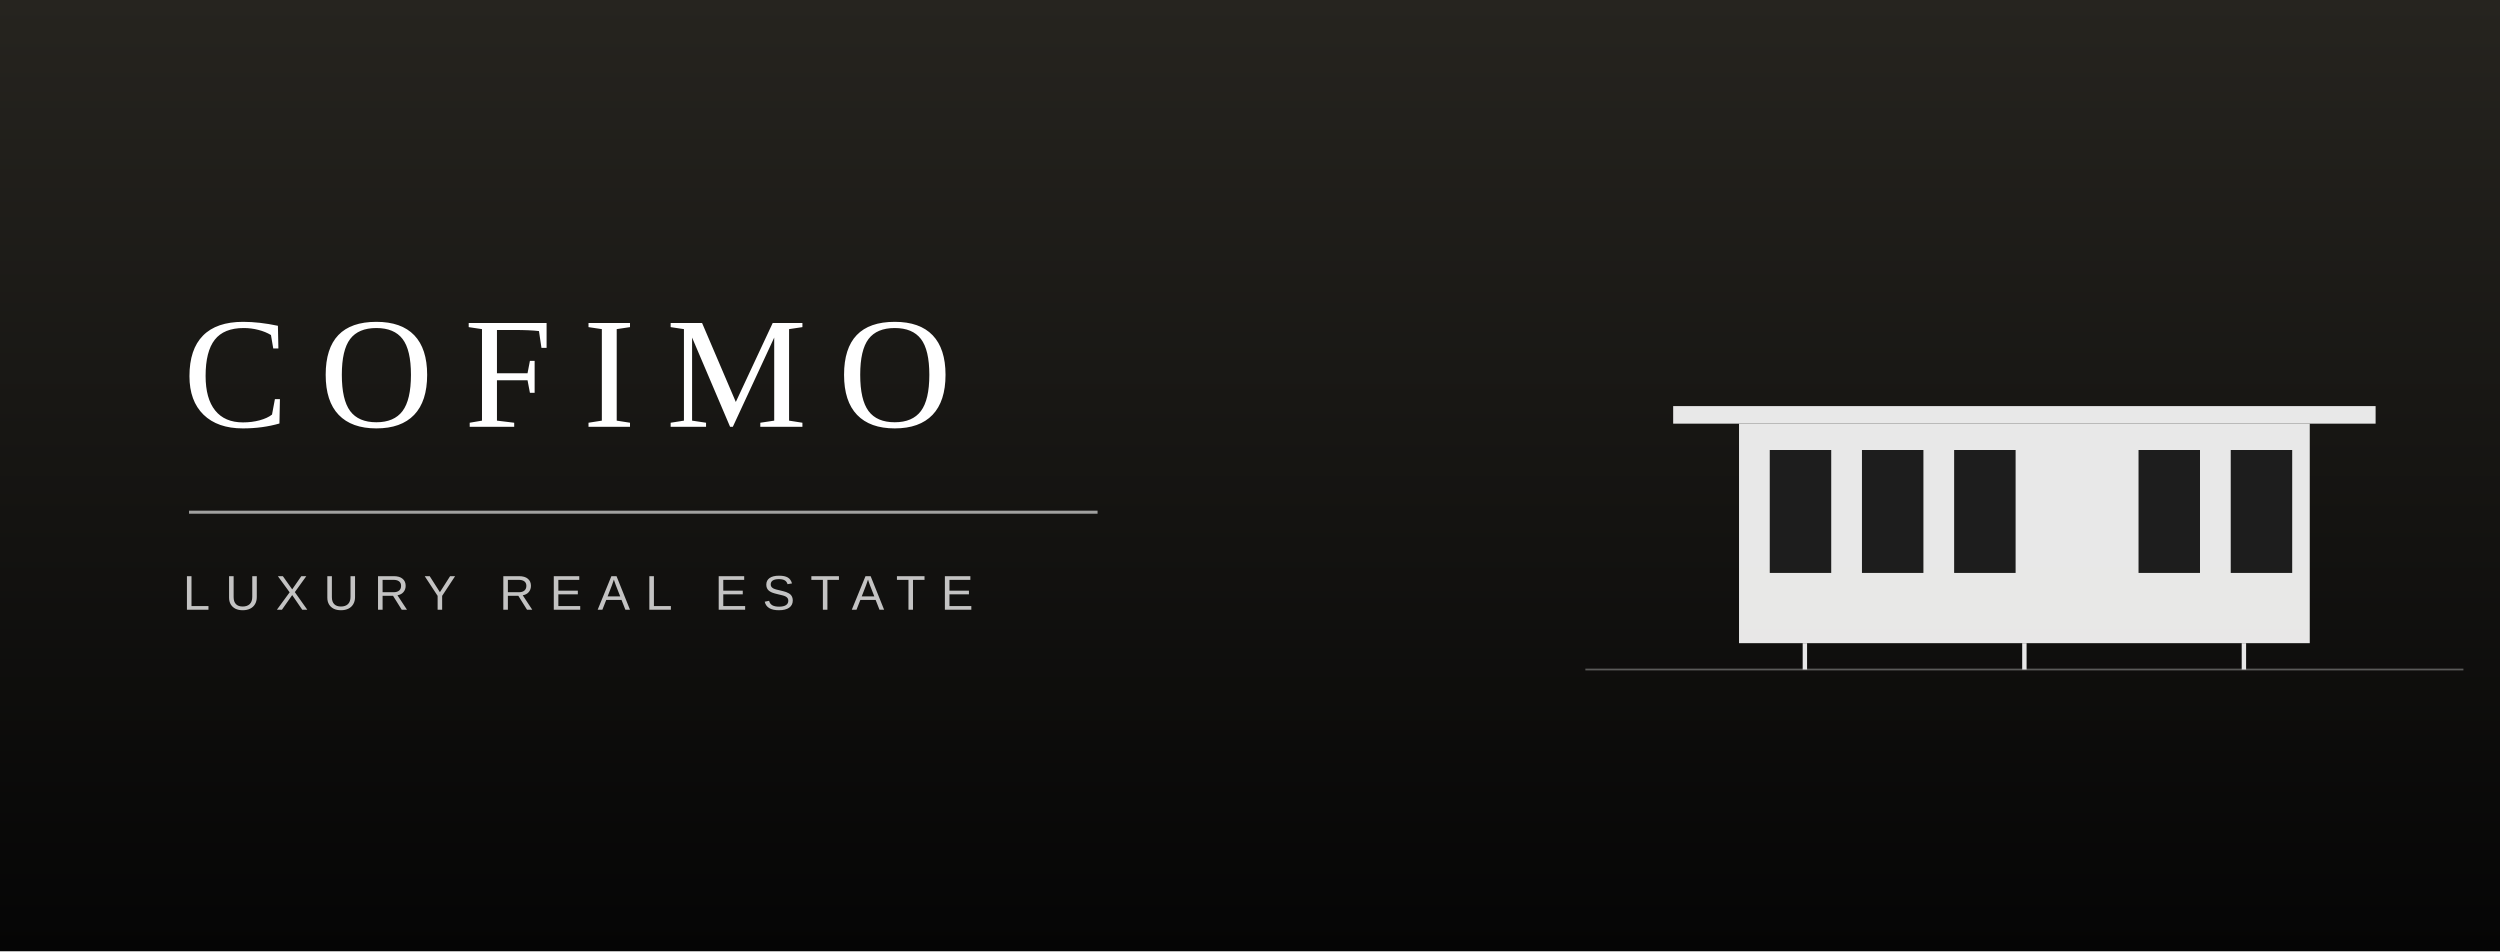
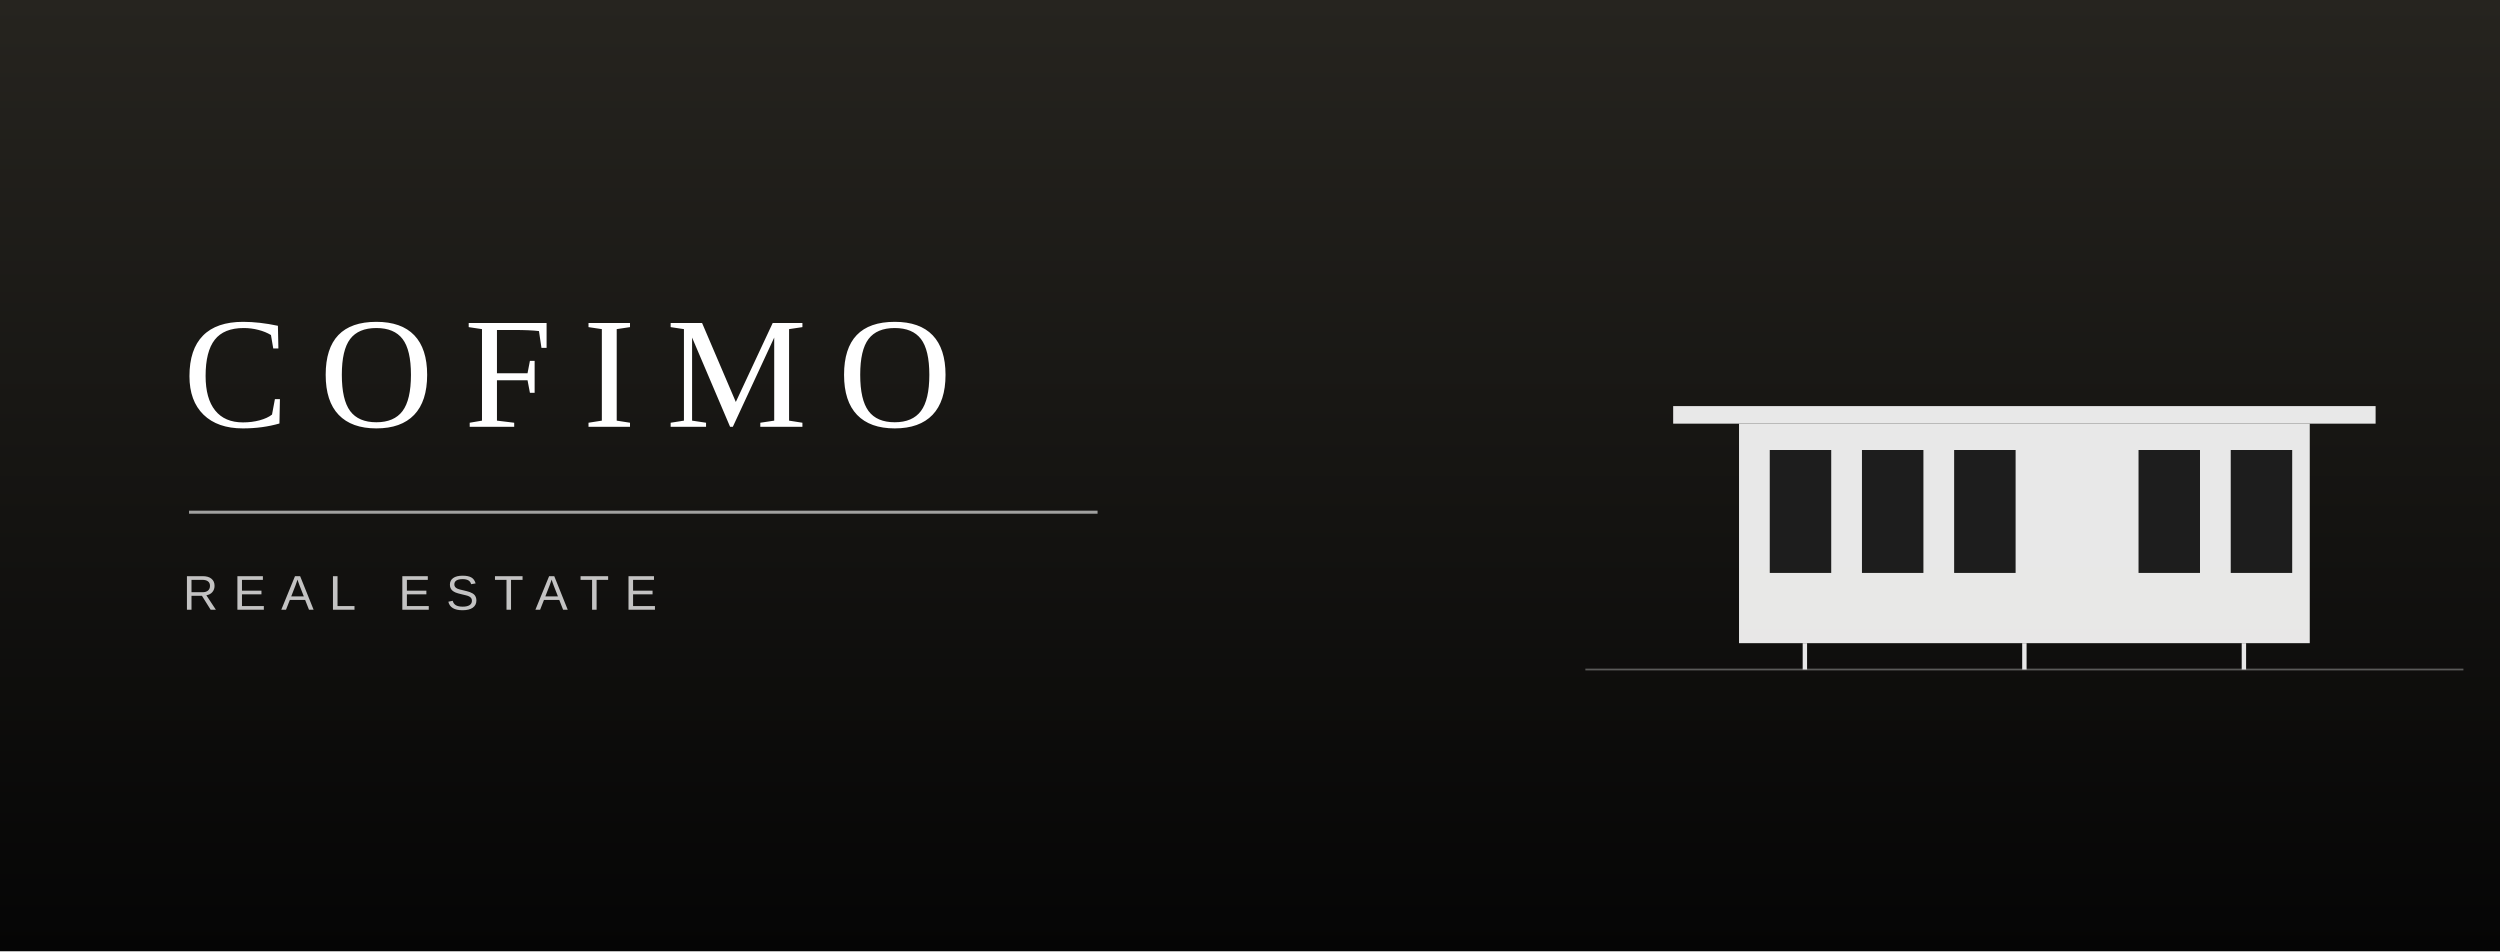
<svg xmlns="http://www.w3.org/2000/svg" width="820" height="312" viewBox="0 0 820 312">
  <defs>
    <linearGradient id="sky" x1="0" y1="0" x2="0" y2="1">
      <stop offset="0%" stop-color="#26241F" />
      <stop offset="100%" stop-color="#050505" />
    </linearGradient>
  </defs>
  <rect width="820" height="312" fill="url(#sky)" />
  <g transform="translate(520,90) scale(0.72)" opacity="0.9">
    <line x1="0" y1="180" x2="400" y2="180" stroke="#FFFFFF" stroke-width="0.8" opacity="0.35" />
    <rect x="99" y="168" width="2" height="12" fill="#FFFFFF" />
    <rect x="199" y="168" width="2" height="12" fill="#FFFFFF" />
    <rect x="299" y="168" width="2" height="12" fill="#FFFFFF" />
    <rect x="40" y="60" width="320" height="8" fill="#FFFFFF" />
    <rect x="70" y="68" width="260" height="100" fill="#FFFFFF" />
    <g fill="#050505" opacity="0.9">
      <rect x="84" y="80" width="28" height="56" />
      <rect x="126" y="80" width="28" height="56" />
      <rect x="168" y="80" width="28" height="56" />
      <rect x="252" y="80" width="28" height="56" />
      <rect x="294" y="80" width="28" height="56" />
    </g>
  </g>
  <text x="60" y="140" font-family="Georgia, 'Times New Roman', serif" font-size="52" letter-spacing="10" fill="#FFFFFF">COFIMO</text>
  <line x1="62" y1="168" x2="360" y2="168" stroke="#FFFFFF" stroke-width="1" opacity="0.6" />
-   <text x="60" y="200" font-family="'Helvetica Neue', Arial, sans-serif" font-size="16" letter-spacing="5" fill="#FFFFFF" opacity="0.75">LUXURY REAL ESTATE</text>
+   <text x="60" y="200" font-family="'Helvetica Neue', Arial, sans-serif" font-size="16" letter-spacing="5" fill="#FFFFFF" opacity="0.75">REAL ESTATE</text>
</svg>
